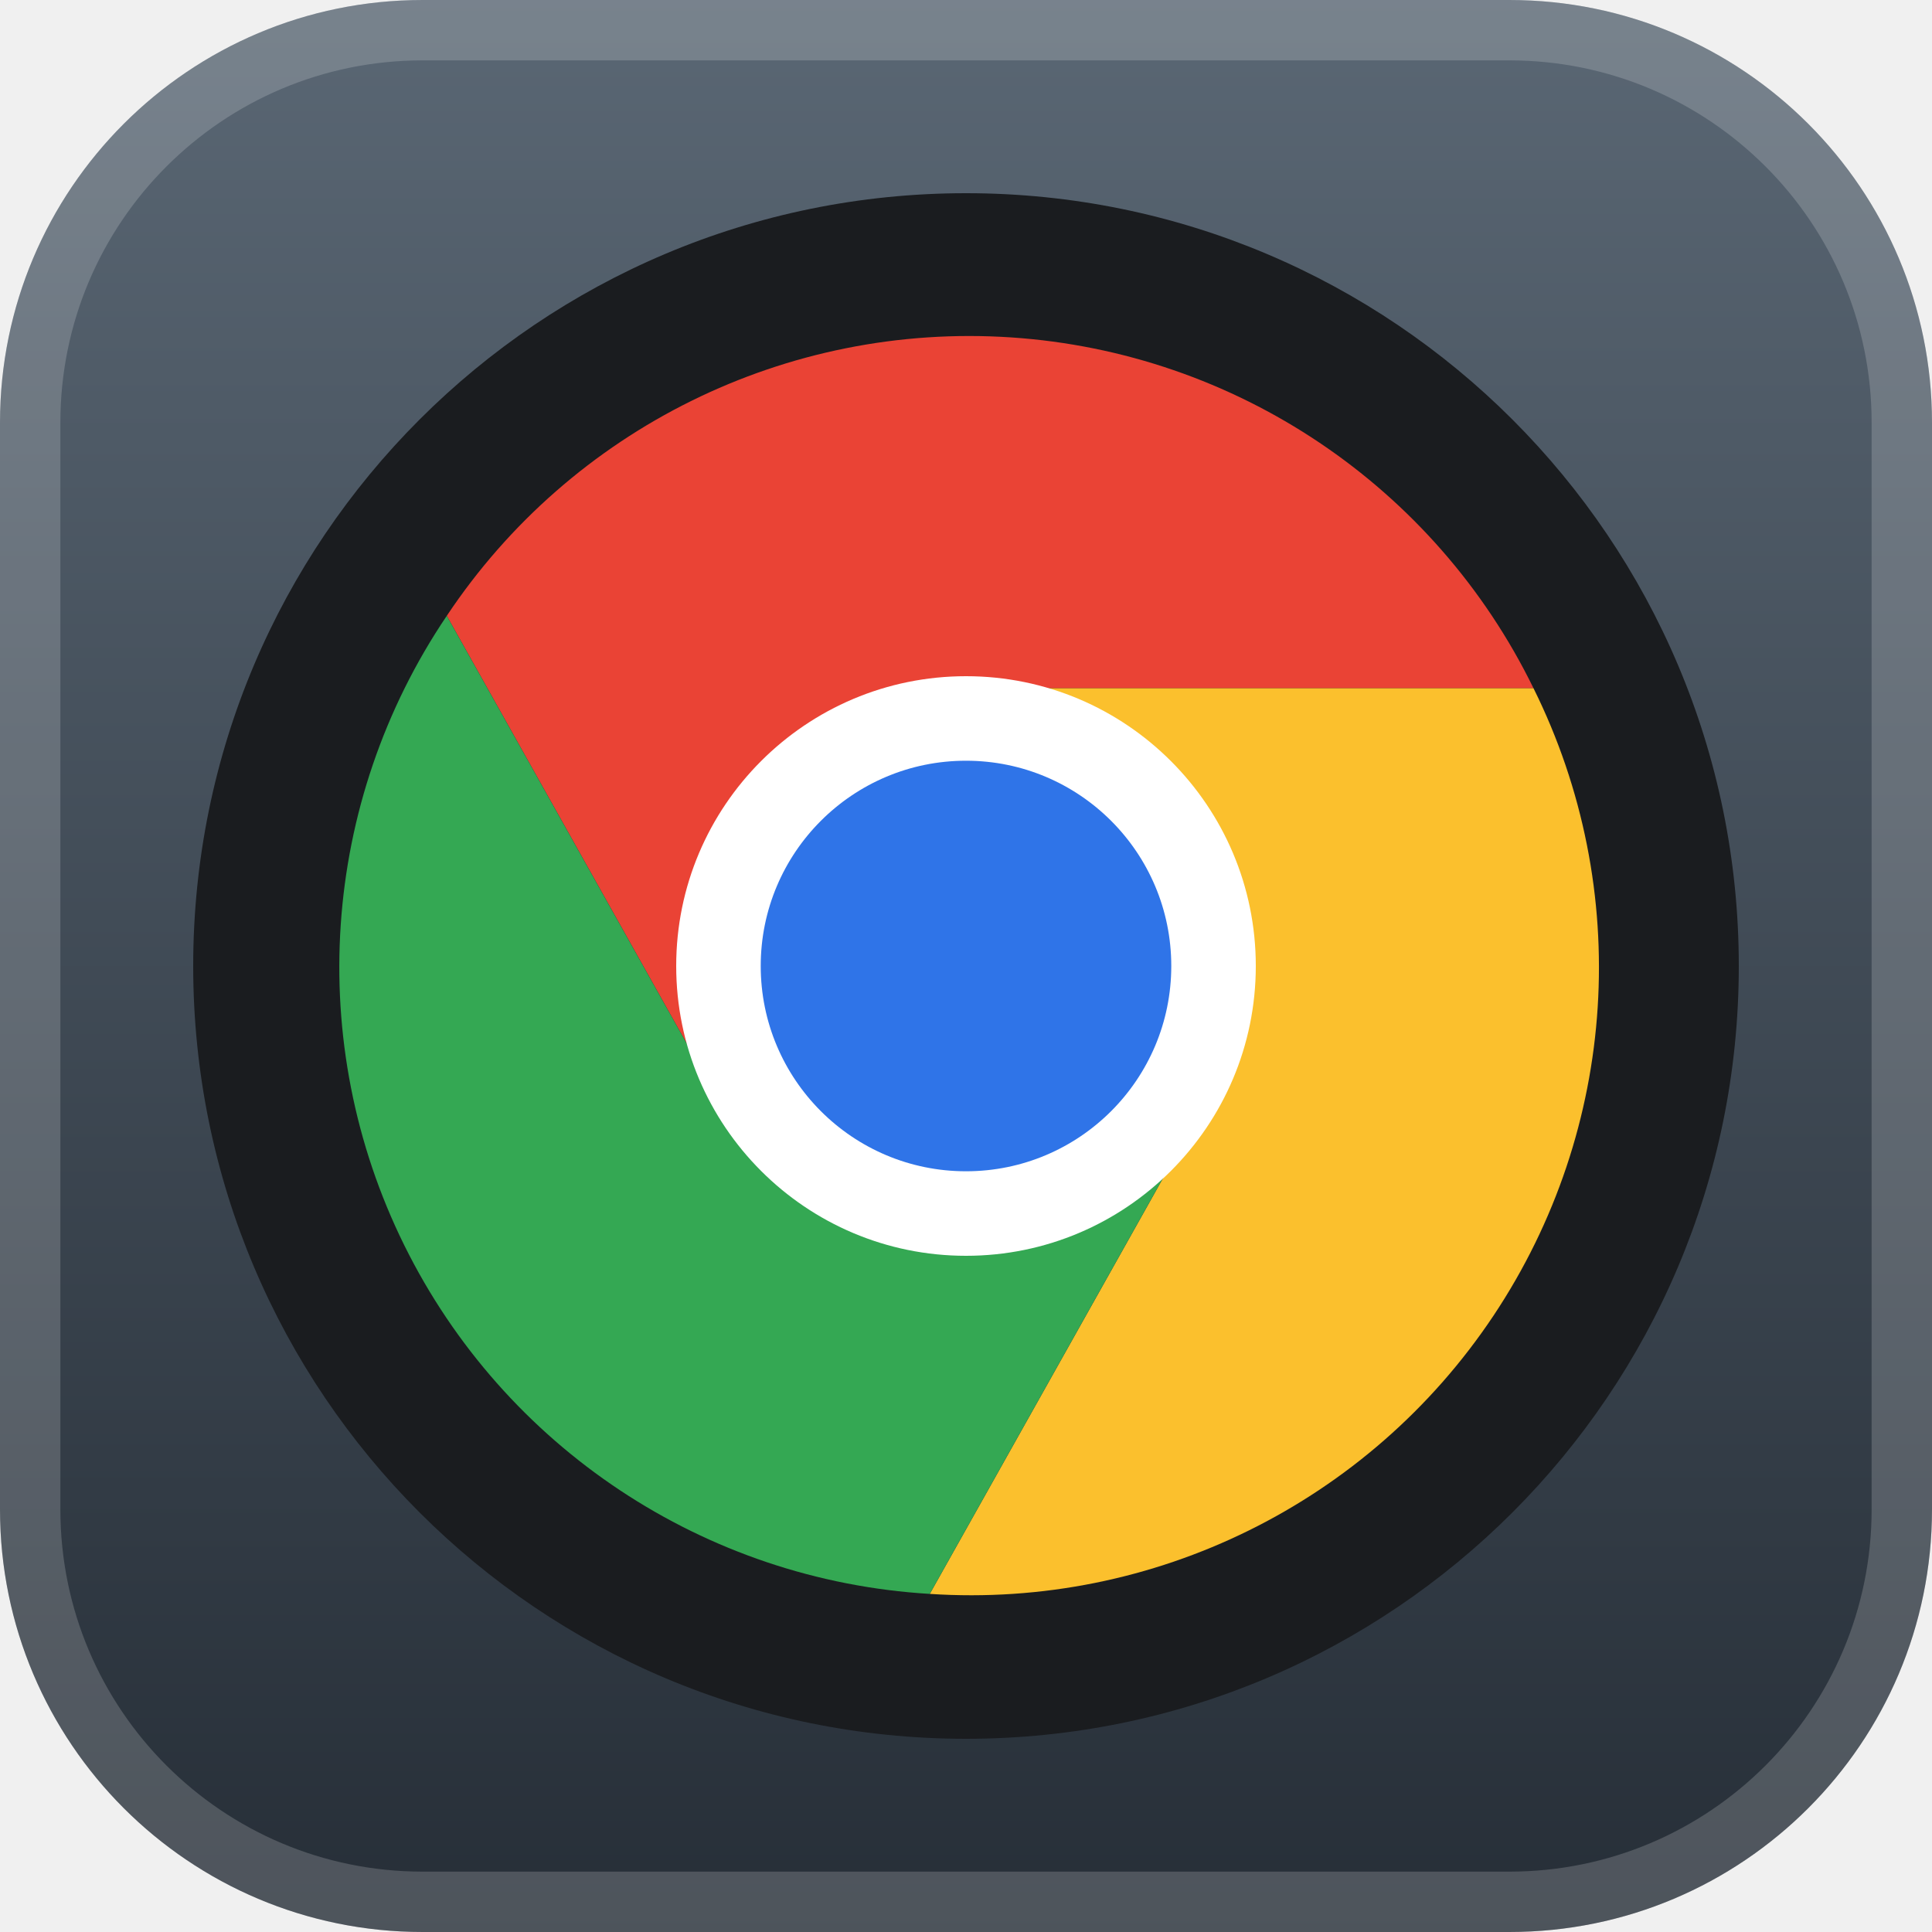
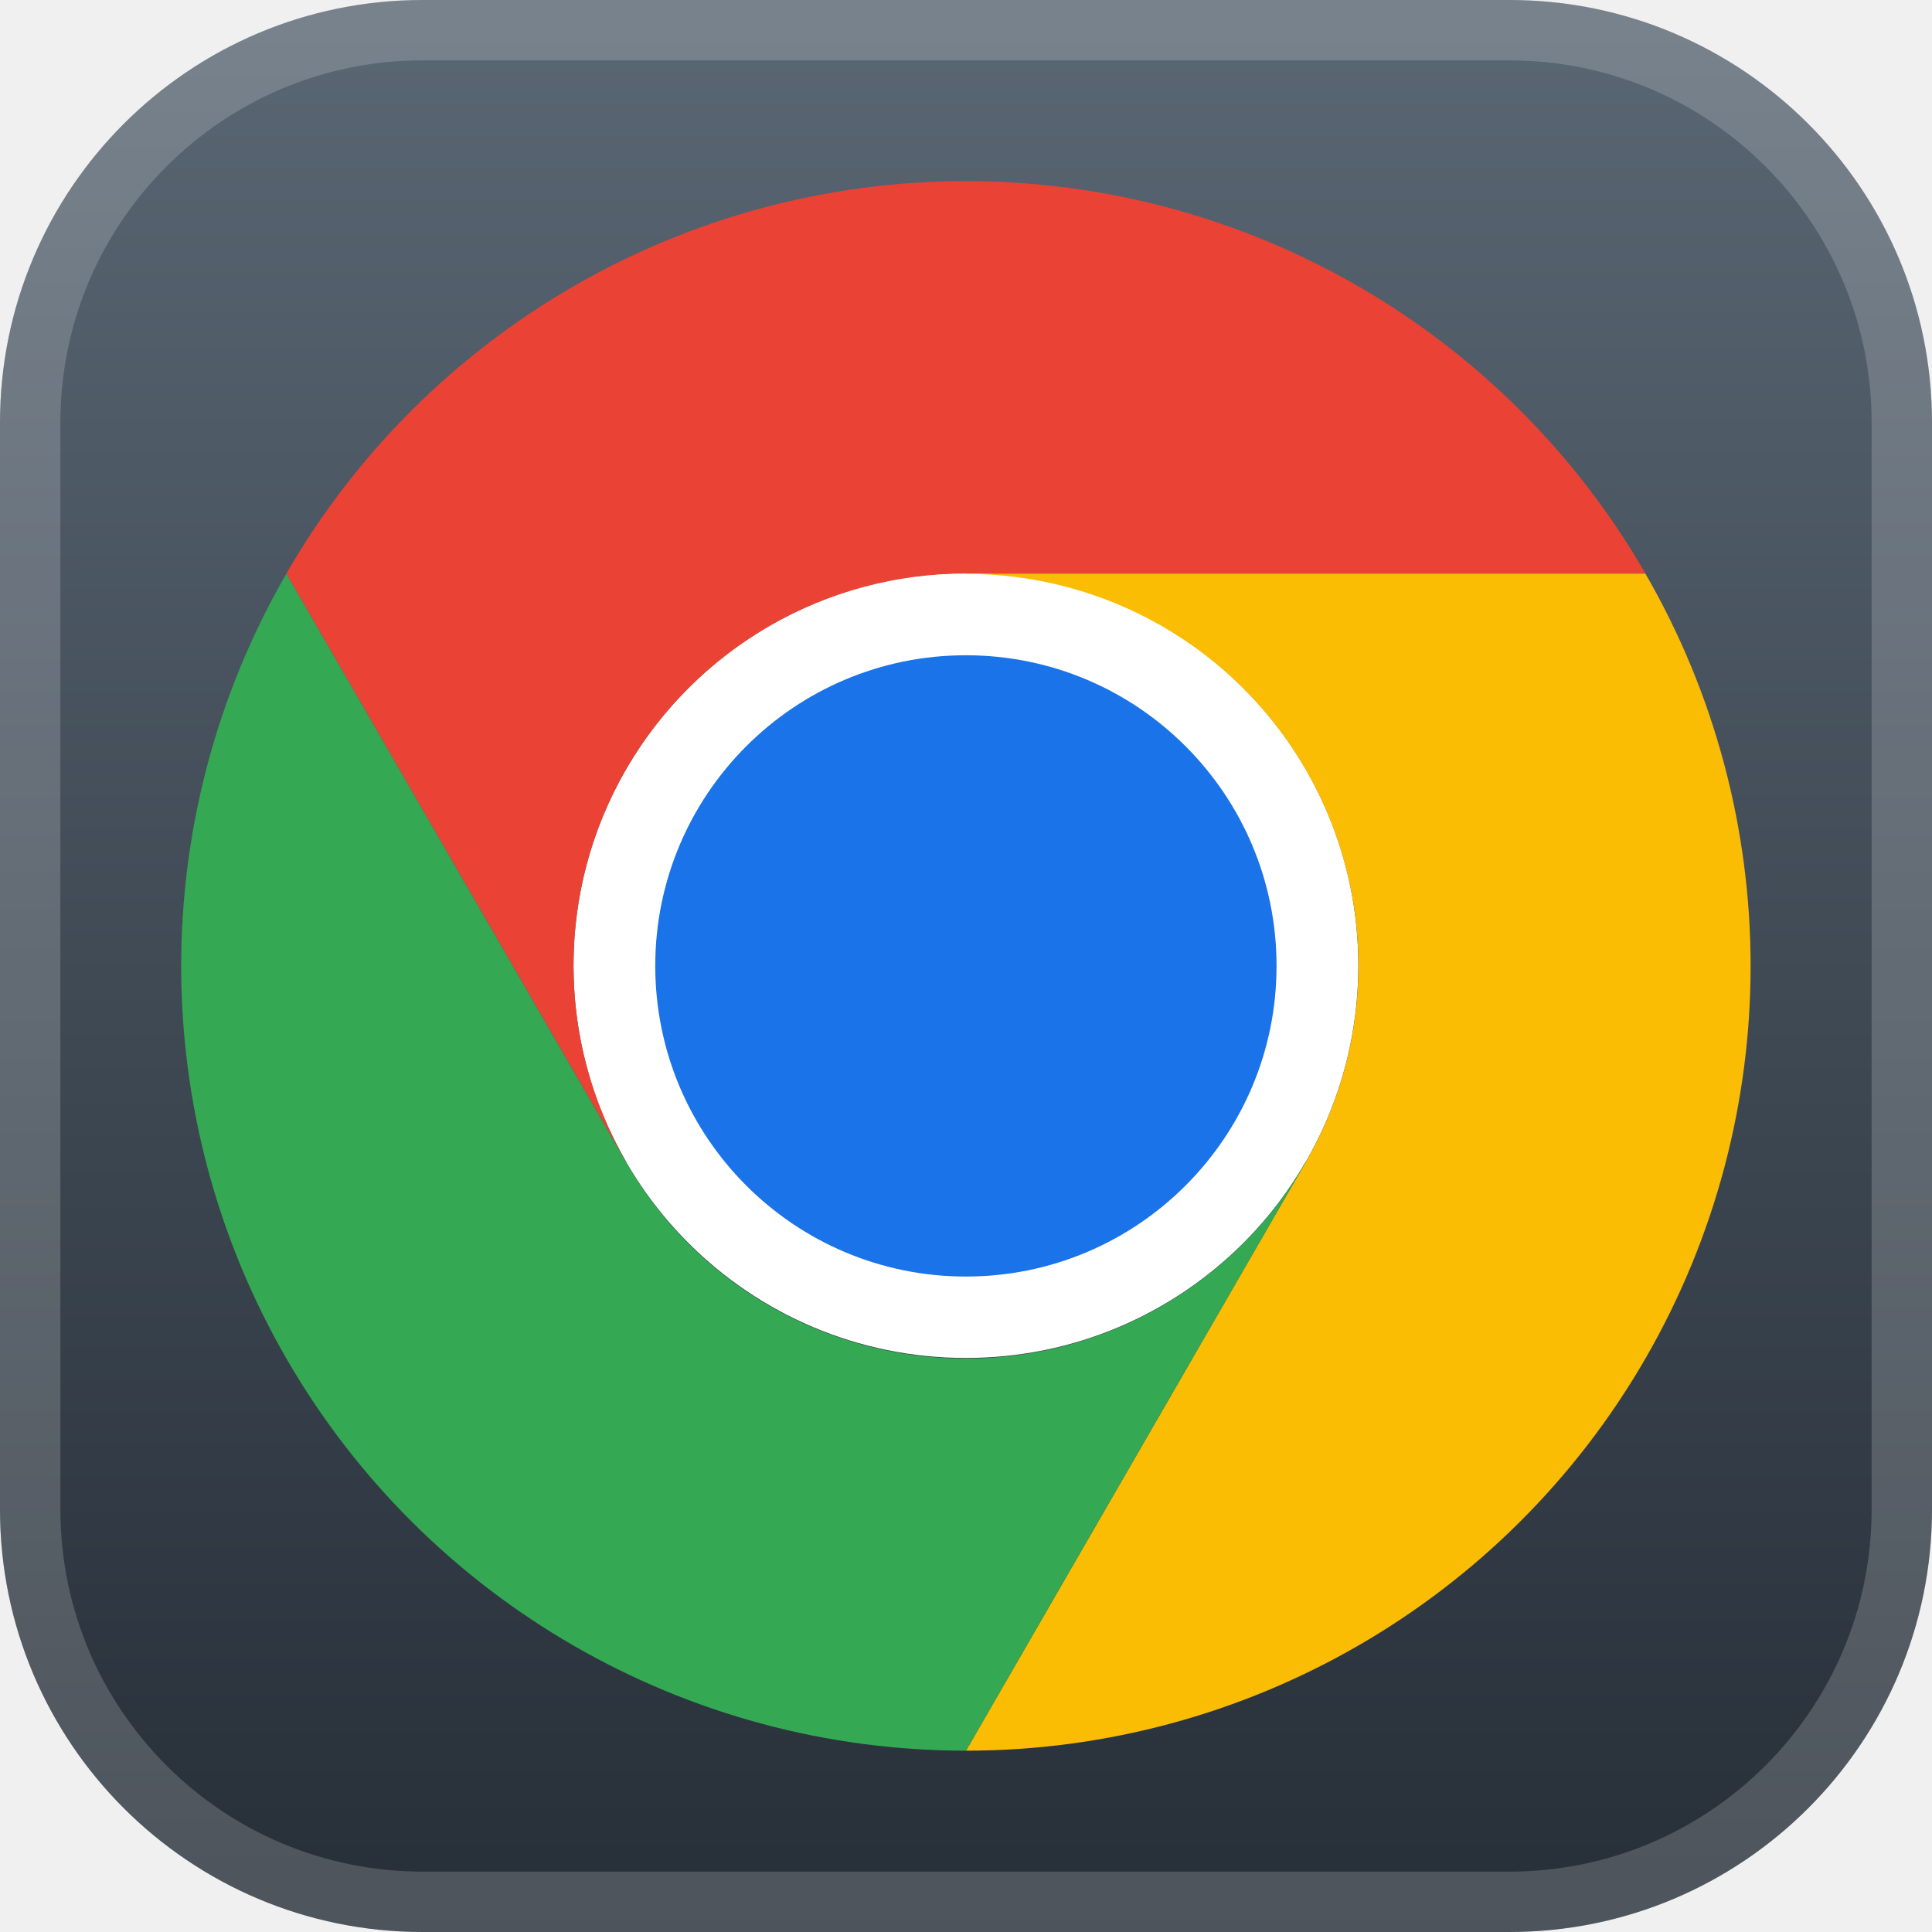
<svg xmlns="http://www.w3.org/2000/svg" viewBox="0 0 16 16">
  <defs>
    <linearGradient id="google-chrome-16-l1" x1="0" y1="0" x2="0" y2="1">
      <stop offset="0" stop-color="#5A6774" />
      <stop offset="1" stop-color="#262E37" />
    </linearGradient>
  </defs>
  <rect x="0" y="0" width="16" height="16" rx="3.5" fill="url(#google-chrome-16-l1)" />
-   <circle cx="8" cy="8" r="6.4" fill="#1A1C1F" />
-   <path d="M6.0 9.2L3.7 5.1A5.2 5.2 0 0 1 12.7 5.7L8.0 5.7L8 8Z" fill="#EA4335" />
-   <path d="M8.0 5.7L12.7 5.7A5.2 5.2 0 0 1 7.7 13.2L10.0 9.1L8 8Z" fill="#FBC02D" />
-   <path d="M10.0 9.1L7.7 13.2A5.2 5.2 0 0 1 3.7 5.1L6.0 9.2L8 8Z" fill="#34A853" />
-   <circle cx="8" cy="8" r="2.4" fill="#fff" />
-   <circle cx="8" cy="8" r="1.7" fill="#2F74E8" />
+   <g transform="translate(1.5 1.5) scale(0.2708)">
+     <circle cx="24" cy="23.99" r="12" fill="#fff" />
+     <path d="M24,12H44.781a23.994,23.994,0,0,0-41.564.003L13.608,30l.009-.002A11.985,11.985,0,0,1,24,12Z" fill="#EA4335" />
+     <circle cx="24" cy="24" r="9.5" fill="#1a73e8" />
+     <path d="M34.391,30.003,24.001,48A23.994,23.994,0,0,0,44.78,12.003H23.999l-.003.009A11.985,11.985,0,0,1,34.391,30.003Z" fill="#FBBC04" />
+     <path d="M13.609,30.003,3.218,12.006A23.994,23.994,0,0,0,24.003,48L34.393,30.003l-.007-.007a11.985,11.985,0,0,1-20.778.007Z" fill="#34A853" />
+   </g>
  <rect x="0.25" y="0.25" width="15.5" height="15.5" rx="3.25" fill="none" stroke="#fff" stroke-opacity="0.18" stroke-width="0.5" />
</svg>
